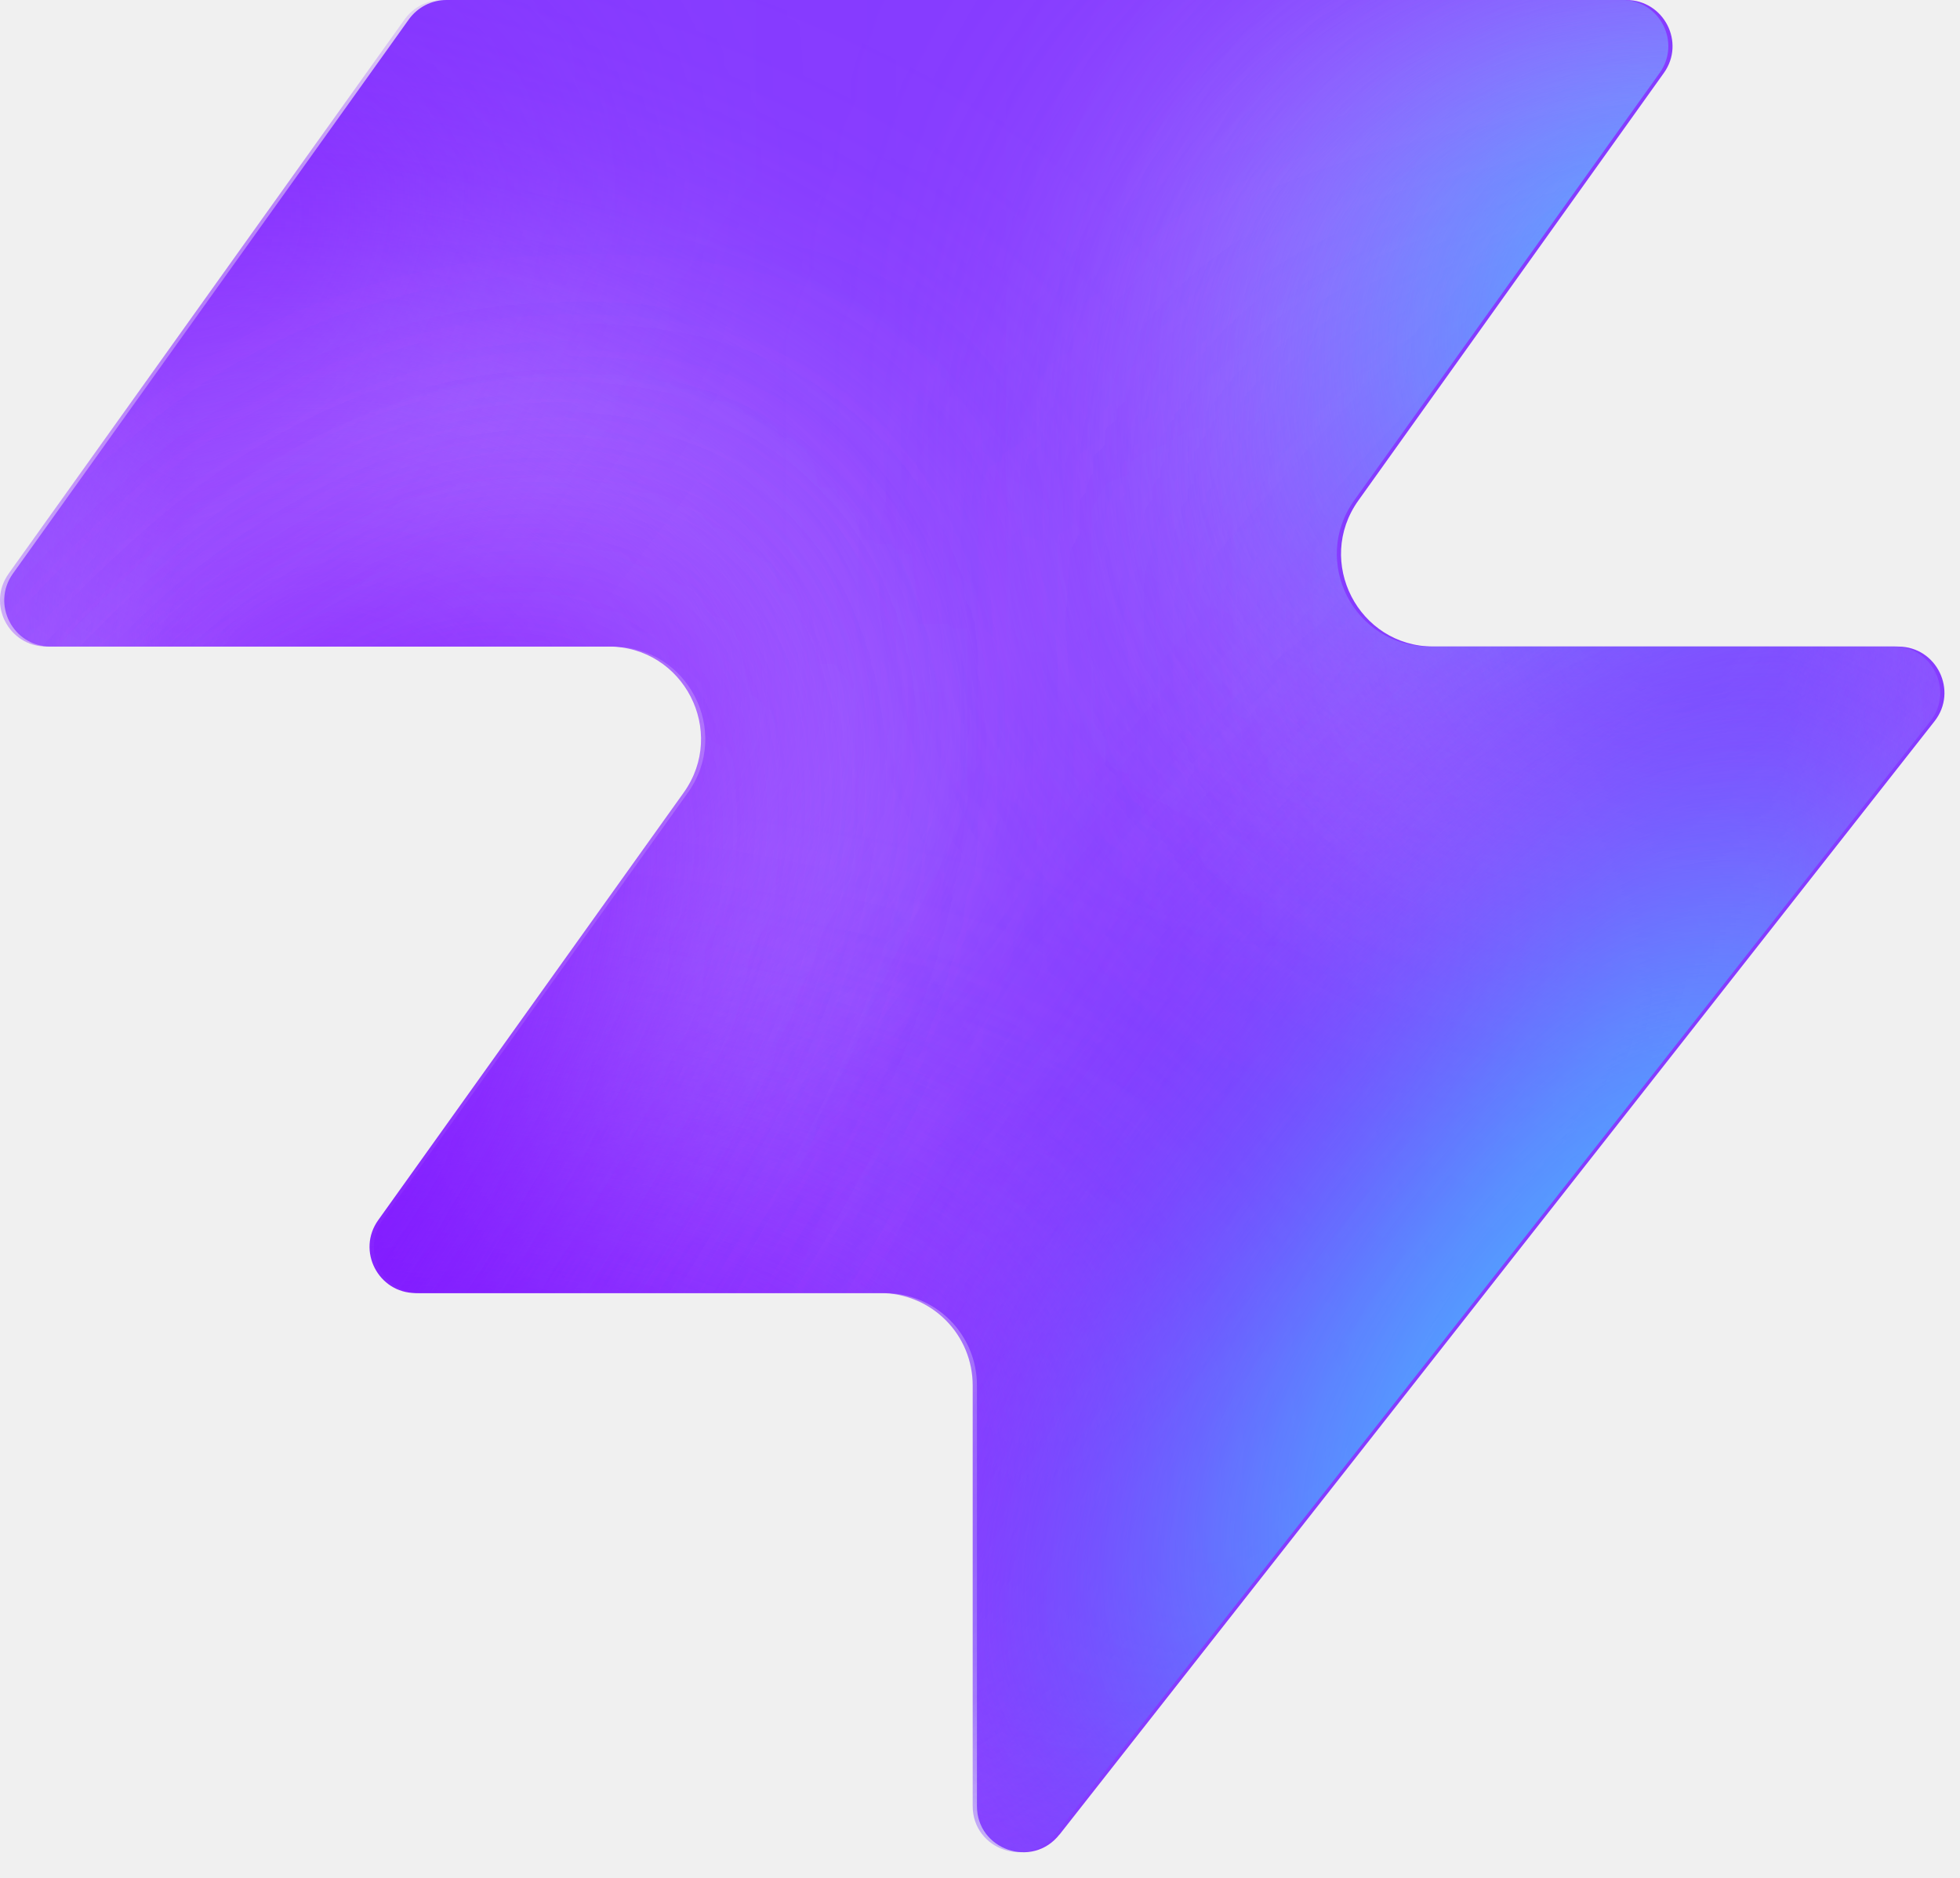
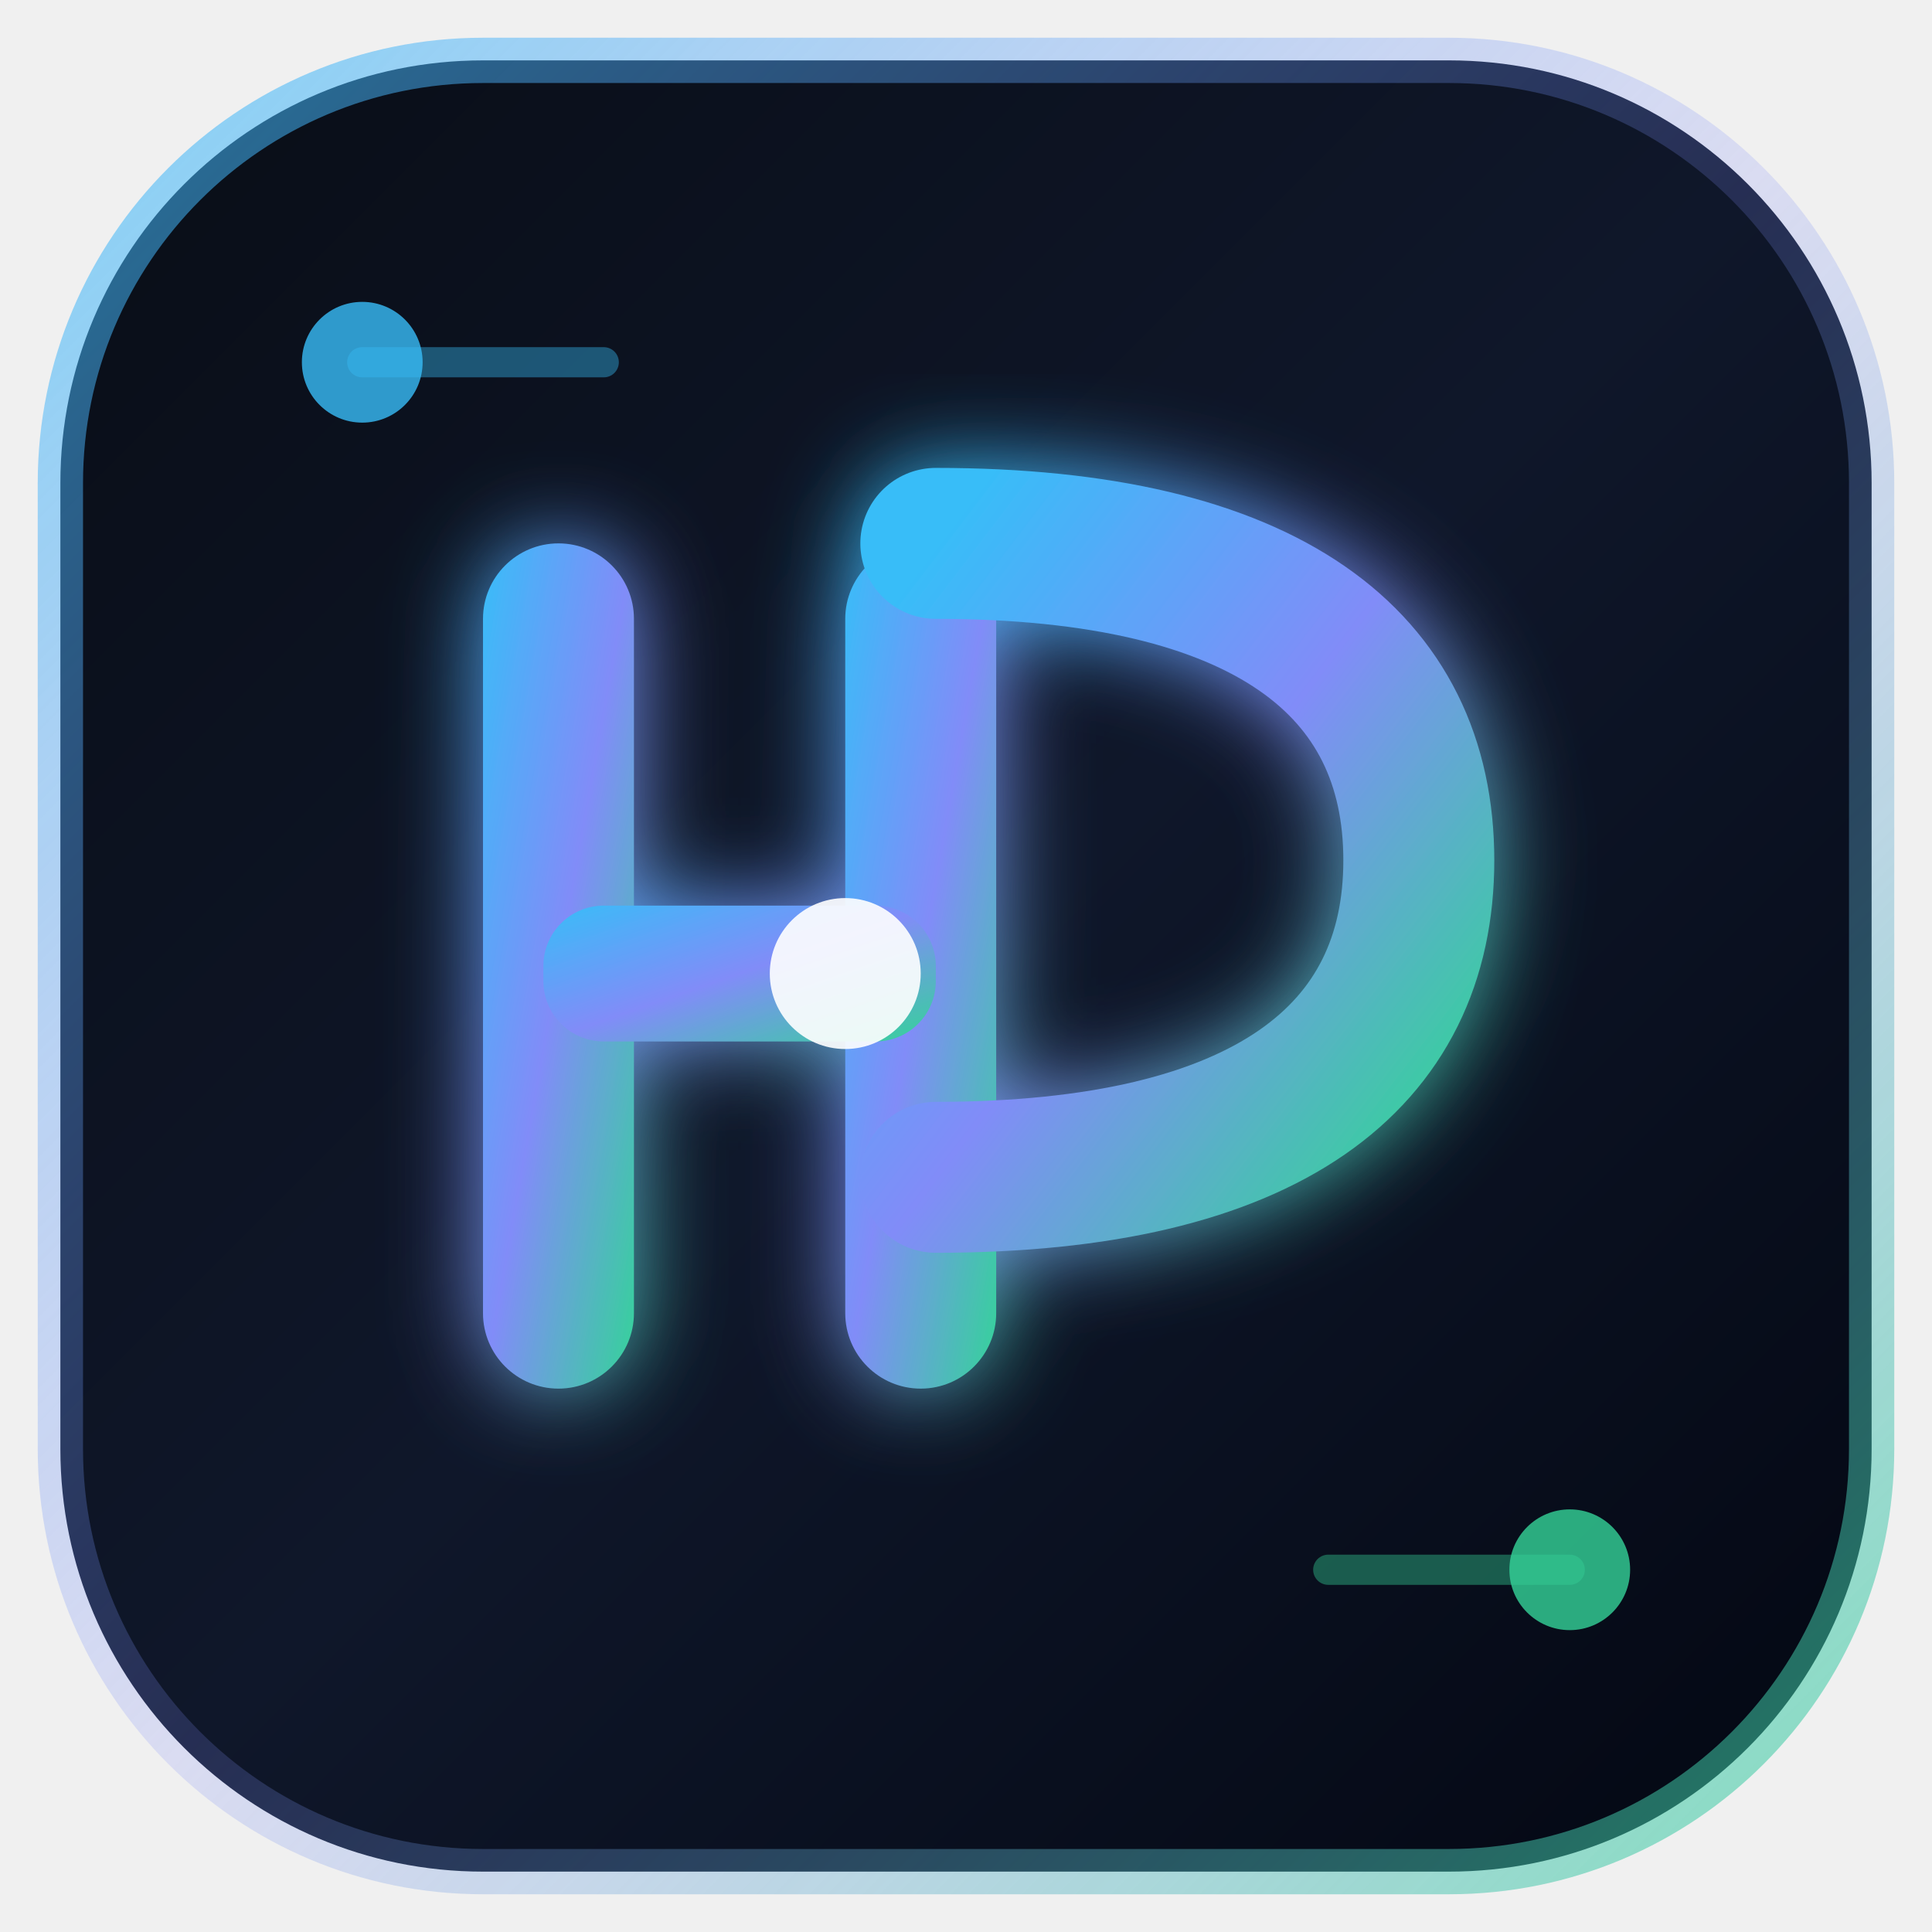
- <svg xmlns="http://www.w3.org/2000/svg" width="48" height="46" fill="none" viewBox="0 0 48 46">
-   <path fill="#863bff" d="M25.946 44.938c-.664.845-2.021.375-2.021-.698V33.937a2.26 2.26 0 0 0-2.262-2.262H10.287c-.92 0-1.456-1.04-.92-1.788l7.48-10.471c1.07-1.497 0-3.578-1.842-3.578H1.237c-.92 0-1.456-1.04-.92-1.788L10.013.474c.214-.297.556-.474.92-.474h28.894c.92 0 1.456 1.04.92 1.788l-7.48 10.471c-1.07 1.498 0 3.579 1.842 3.579h11.377c.943 0 1.473 1.088.89 1.83L25.947 44.94z" style="fill:#863bff;fill:color(display-p3 .525 .23 1);fill-opacity:1" />
-   <mask id="a" width="48" height="46" x="0" y="0" maskUnits="userSpaceOnUse" style="mask-type:alpha">
-     <path fill="#000" d="M25.842 44.938c-.664.844-2.021.375-2.021-.698V33.937a2.26 2.26 0 0 0-2.262-2.262H10.183c-.92 0-1.456-1.04-.92-1.788l7.48-10.471c1.07-1.498 0-3.579-1.842-3.579H1.133c-.92 0-1.456-1.04-.92-1.787L9.91.473c.214-.297.556-.474.92-.474h28.894c.92 0 1.456 1.04.92 1.788l-7.48 10.471c-1.07 1.498 0 3.578 1.842 3.578h11.377c.943 0 1.473 1.088.89 1.832L25.843 44.94z" style="fill:#000;fill-opacity:1" />
-   </mask>
-   <g mask="url(#a)">
-     <g filter="url(#b)">
-       <ellipse cx="5.508" cy="14.704" fill="#ede6ff" rx="5.508" ry="14.704" style="fill:#ede6ff;fill:color(display-p3 .927 .903 1);fill-opacity:1" transform="matrix(.00324 1 1 -.00324 -4.47 31.516)" />
-     </g>
-     <g filter="url(#c)">
-       <ellipse cx="10.399" cy="29.851" fill="#ede6ff" rx="10.399" ry="29.851" style="fill:#ede6ff;fill:color(display-p3 .927 .903 1);fill-opacity:1" transform="matrix(.00324 1 1 -.00324 -39.328 7.883)" />
-     </g>
-     <g filter="url(#d)">
-       <ellipse cx="5.508" cy="30.487" fill="#7e14ff" rx="5.508" ry="30.487" style="fill:#7e14ff;fill:color(display-p3 .492 .077 1);fill-opacity:1" transform="rotate(89.814 -25.913 -14.639)scale(1 -1)" />
-     </g>
-     <g filter="url(#e)">
-       <ellipse cx="5.508" cy="30.599" fill="#7e14ff" rx="5.508" ry="30.599" style="fill:#7e14ff;fill:color(display-p3 .492 .077 1);fill-opacity:1" transform="rotate(89.814 -32.644 -3.334)scale(1 -1)" />
-     </g>
-     <g filter="url(#f)">
-       <ellipse cx="5.508" cy="30.599" fill="#7e14ff" rx="5.508" ry="30.599" style="fill:#7e14ff;fill:color(display-p3 .492 .077 1);fill-opacity:1" transform="matrix(.00324 1 1 -.00324 -34.34 30.47)" />
-     </g>
-     <g filter="url(#g)">
-       <ellipse cx="14.072" cy="22.078" fill="#ede6ff" rx="14.072" ry="22.078" style="fill:#ede6ff;fill:color(display-p3 .927 .903 1);fill-opacity:1" transform="rotate(93.35 24.506 48.493)scale(-1 1)" />
-     </g>
-     <g filter="url(#h)">
-       <ellipse cx="3.47" cy="21.501" fill="#7e14ff" rx="3.47" ry="21.501" style="fill:#7e14ff;fill:color(display-p3 .492 .077 1);fill-opacity:1" transform="rotate(89.009 28.708 47.59)scale(-1 1)" />
-     </g>
-     <g filter="url(#i)">
-       <ellipse cx="3.47" cy="21.501" fill="#7e14ff" rx="3.47" ry="21.501" style="fill:#7e14ff;fill:color(display-p3 .492 .077 1);fill-opacity:1" transform="rotate(89.009 28.708 47.59)scale(-1 1)" />
-     </g>
-     <g filter="url(#j)">
-       <ellipse cx=".387" cy="8.972" fill="#7e14ff" rx="4.407" ry="29.108" style="fill:#7e14ff;fill:color(display-p3 .492 .077 1);fill-opacity:1" transform="rotate(39.51 .387 8.972)" />
-     </g>
-     <g filter="url(#k)">
-       <ellipse cx="47.523" cy="-6.092" fill="#7e14ff" rx="4.407" ry="29.108" style="fill:#7e14ff;fill:color(display-p3 .492 .077 1);fill-opacity:1" transform="rotate(37.892 47.523 -6.092)" />
-     </g>
-     <g filter="url(#l)">
-       <ellipse cx="41.412" cy="6.333" fill="#47bfff" rx="5.971" ry="9.665" style="fill:#47bfff;fill:color(display-p3 .28 .748 1);fill-opacity:1" transform="rotate(37.892 41.412 6.333)" />
-     </g>
-     <g filter="url(#m)">
-       <ellipse cx="-1.879" cy="38.332" fill="#7e14ff" rx="4.407" ry="29.108" style="fill:#7e14ff;fill:color(display-p3 .492 .077 1);fill-opacity:1" transform="rotate(37.892 -1.88 38.332)" />
-     </g>
-     <g filter="url(#n)">
-       <ellipse cx="-1.879" cy="38.332" fill="#7e14ff" rx="4.407" ry="29.108" style="fill:#7e14ff;fill:color(display-p3 .492 .077 1);fill-opacity:1" transform="rotate(37.892 -1.88 38.332)" />
-     </g>
-     <g filter="url(#o)">
-       <ellipse cx="35.651" cy="29.907" fill="#7e14ff" rx="4.407" ry="29.108" style="fill:#7e14ff;fill:color(display-p3 .492 .077 1);fill-opacity:1" transform="rotate(37.892 35.651 29.907)" />
-     </g>
-     <g filter="url(#p)">
-       <ellipse cx="38.418" cy="32.4" fill="#47bfff" rx="5.971" ry="15.297" style="fill:#47bfff;fill:color(display-p3 .28 .748 1);fill-opacity:1" transform="rotate(37.892 38.418 32.4)" />
-     </g>
-   </g>
+ <svg xmlns="http://www.w3.org/2000/svg" viewBox="0 0 64 64" width="64" height="64">
  <defs>
-     <filter id="b" width="60.045" height="41.654" x="-19.77" y="16.149" color-interpolation-filters="sRGB" filterUnits="userSpaceOnUse">
-       <feFlood flood-opacity="0" result="BackgroundImageFix" />
-       <feBlend in="SourceGraphic" in2="BackgroundImageFix" result="shape" />
-       <feGaussianBlur result="effect1_foregroundBlur_2002_17158" stdDeviation="7.659" />
-     </filter>
-     <filter id="c" width="90.34" height="51.437" x="-54.613" y="-7.533" color-interpolation-filters="sRGB" filterUnits="userSpaceOnUse">
-       <feFlood flood-opacity="0" result="BackgroundImageFix" />
-       <feBlend in="SourceGraphic" in2="BackgroundImageFix" result="shape" />
-       <feGaussianBlur result="effect1_foregroundBlur_2002_17158" stdDeviation="7.659" />
-     </filter>
-     <filter id="d" width="79.355" height="29.4" x="-49.64" y="2.03" color-interpolation-filters="sRGB" filterUnits="userSpaceOnUse">
-       <feFlood flood-opacity="0" result="BackgroundImageFix" />
-       <feBlend in="SourceGraphic" in2="BackgroundImageFix" result="shape" />
-       <feGaussianBlur result="effect1_foregroundBlur_2002_17158" stdDeviation="4.596" />
-     </filter>
-     <filter id="e" width="79.579" height="29.4" x="-45.045" y="20.029" color-interpolation-filters="sRGB" filterUnits="userSpaceOnUse">
-       <feFlood flood-opacity="0" result="BackgroundImageFix" />
-       <feBlend in="SourceGraphic" in2="BackgroundImageFix" result="shape" />
-       <feGaussianBlur result="effect1_foregroundBlur_2002_17158" stdDeviation="4.596" />
-     </filter>
-     <filter id="f" width="79.579" height="29.4" x="-43.513" y="21.178" color-interpolation-filters="sRGB" filterUnits="userSpaceOnUse">
-       <feFlood flood-opacity="0" result="BackgroundImageFix" />
-       <feBlend in="SourceGraphic" in2="BackgroundImageFix" result="shape" />
-       <feGaussianBlur result="effect1_foregroundBlur_2002_17158" stdDeviation="4.596" />
-     </filter>
-     <filter id="g" width="74.749" height="58.852" x="15.756" y="-17.901" color-interpolation-filters="sRGB" filterUnits="userSpaceOnUse">
-       <feFlood flood-opacity="0" result="BackgroundImageFix" />
-       <feBlend in="SourceGraphic" in2="BackgroundImageFix" result="shape" />
-       <feGaussianBlur result="effect1_foregroundBlur_2002_17158" stdDeviation="7.659" />
-     </filter>
-     <filter id="h" width="61.377" height="25.362" x="23.548" y="2.284" color-interpolation-filters="sRGB" filterUnits="userSpaceOnUse">
-       <feFlood flood-opacity="0" result="BackgroundImageFix" />
-       <feBlend in="SourceGraphic" in2="BackgroundImageFix" result="shape" />
-       <feGaussianBlur result="effect1_foregroundBlur_2002_17158" stdDeviation="4.596" />
-     </filter>
-     <filter id="i" width="61.377" height="25.362" x="23.548" y="2.284" color-interpolation-filters="sRGB" filterUnits="userSpaceOnUse">
-       <feFlood flood-opacity="0" result="BackgroundImageFix" />
-       <feBlend in="SourceGraphic" in2="BackgroundImageFix" result="shape" />
-       <feGaussianBlur result="effect1_foregroundBlur_2002_17158" stdDeviation="4.596" />
-     </filter>
-     <filter id="j" width="56.045" height="63.649" x="-27.636" y="-22.853" color-interpolation-filters="sRGB" filterUnits="userSpaceOnUse">
-       <feFlood flood-opacity="0" result="BackgroundImageFix" />
-       <feBlend in="SourceGraphic" in2="BackgroundImageFix" result="shape" />
-       <feGaussianBlur result="effect1_foregroundBlur_2002_17158" stdDeviation="4.596" />
-     </filter>
-     <filter id="k" width="54.814" height="64.646" x="20.116" y="-38.415" color-interpolation-filters="sRGB" filterUnits="userSpaceOnUse">
-       <feFlood flood-opacity="0" result="BackgroundImageFix" />
-       <feBlend in="SourceGraphic" in2="BackgroundImageFix" result="shape" />
-       <feGaussianBlur result="effect1_foregroundBlur_2002_17158" stdDeviation="4.596" />
-     </filter>
-     <filter id="l" width="33.541" height="35.313" x="24.641" y="-11.323" color-interpolation-filters="sRGB" filterUnits="userSpaceOnUse">
-       <feFlood flood-opacity="0" result="BackgroundImageFix" />
-       <feBlend in="SourceGraphic" in2="BackgroundImageFix" result="shape" />
-       <feGaussianBlur result="effect1_foregroundBlur_2002_17158" stdDeviation="4.596" />
-     </filter>
-     <filter id="m" width="54.814" height="64.646" x="-29.286" y="6.009" color-interpolation-filters="sRGB" filterUnits="userSpaceOnUse">
-       <feFlood flood-opacity="0" result="BackgroundImageFix" />
-       <feBlend in="SourceGraphic" in2="BackgroundImageFix" result="shape" />
-       <feGaussianBlur result="effect1_foregroundBlur_2002_17158" stdDeviation="4.596" />
-     </filter>
-     <filter id="n" width="54.814" height="64.646" x="-29.286" y="6.009" color-interpolation-filters="sRGB" filterUnits="userSpaceOnUse">
-       <feFlood flood-opacity="0" result="BackgroundImageFix" />
-       <feBlend in="SourceGraphic" in2="BackgroundImageFix" result="shape" />
-       <feGaussianBlur result="effect1_foregroundBlur_2002_17158" stdDeviation="4.596" />
-     </filter>
-     <filter id="o" width="54.814" height="64.646" x="8.244" y="-2.416" color-interpolation-filters="sRGB" filterUnits="userSpaceOnUse">
-       <feFlood flood-opacity="0" result="BackgroundImageFix" />
-       <feBlend in="SourceGraphic" in2="BackgroundImageFix" result="shape" />
-       <feGaussianBlur result="effect1_foregroundBlur_2002_17158" stdDeviation="4.596" />
-     </filter>
-     <filter id="p" width="39.409" height="43.623" x="18.713" y="10.588" color-interpolation-filters="sRGB" filterUnits="userSpaceOnUse">
-       <feFlood flood-opacity="0" result="BackgroundImageFix" />
-       <feBlend in="SourceGraphic" in2="BackgroundImageFix" result="shape" />
-       <feGaussianBlur result="effect1_foregroundBlur_2002_17158" stdDeviation="4.596" />
+     <linearGradient id="bgGrad" x1="0%" y1="0%" x2="100%" y2="100%">
+       <stop offset="0%" stop-color="#090d16" />
+       <stop offset="50%" stop-color="#0f172a" />
+       <stop offset="100%" stop-color="#030712" />
+     </linearGradient>
+     <linearGradient id="accentGrad" x1="0%" y1="0%" x2="100%" y2="100%">
+       <stop offset="0%" stop-color="#38bdf8" />
+       <stop offset="50%" stop-color="#818cf8" />
+       <stop offset="100%" stop-color="#34d399" />
+     </linearGradient>
+     <linearGradient id="borderGrad" x1="0%" y1="0%" x2="100%" y2="100%">
+       <stop offset="0%" stop-color="rgba(56, 189, 248, 0.6)" />
+       <stop offset="50%" stop-color="rgba(129, 140, 248, 0.2)" />
+       <stop offset="100%" stop-color="rgba(52, 211, 153, 0.6)" />
+     </linearGradient>
+     <filter id="glow" x="-20%" y="-20%" width="140%" height="140%">
+       <feGaussianBlur stdDeviation="1.5" result="blur" />
+       <feMerge>
+         <feMergeNode in="blur" />
+         <feMergeNode in="SourceGraphic" />
+       </feMerge>
    </filter>
  </defs>
+   <rect x="2" y="2" width="60" height="60" rx="14" fill="url(#bgGrad)" stroke="url(#borderGrad)" stroke-width="1.5" />
+   <circle cx="12" cy="12" r="2" fill="#38bdf8" opacity="0.8" />
+   <circle cx="52" cy="52" r="2" fill="#34d399" opacity="0.8" />
+   <line x1="12" y1="12" x2="20" y2="12" stroke="#38bdf8" stroke-width="1" stroke-linecap="round" opacity="0.4" />
+   <line x1="52" y1="52" x2="44" y2="52" stroke="#34d399" stroke-width="1" stroke-linecap="round" opacity="0.4" />
+   <g filter="url(#glow)">
+     <rect x="16" y="18" width="5" height="28" rx="2.5" fill="url(#accentGrad)" />
+     <rect x="28" y="18" width="5" height="28" rx="2.5" fill="url(#accentGrad)" />
+     <rect x="18" y="30" width="13" height="4.5" rx="2" fill="url(#accentGrad)" />
+     <path d="M 31 18 C 42 18, 47 22, 47 28.5 C 47 35, 42 39, 31 39" fill="none" stroke="url(#accentGrad)" stroke-width="5" stroke-linecap="round" stroke-linejoin="round" />
+   </g>
+   <circle cx="28" cy="32.25" r="2.5" fill="#ffffff" opacity="0.9" />
</svg>
